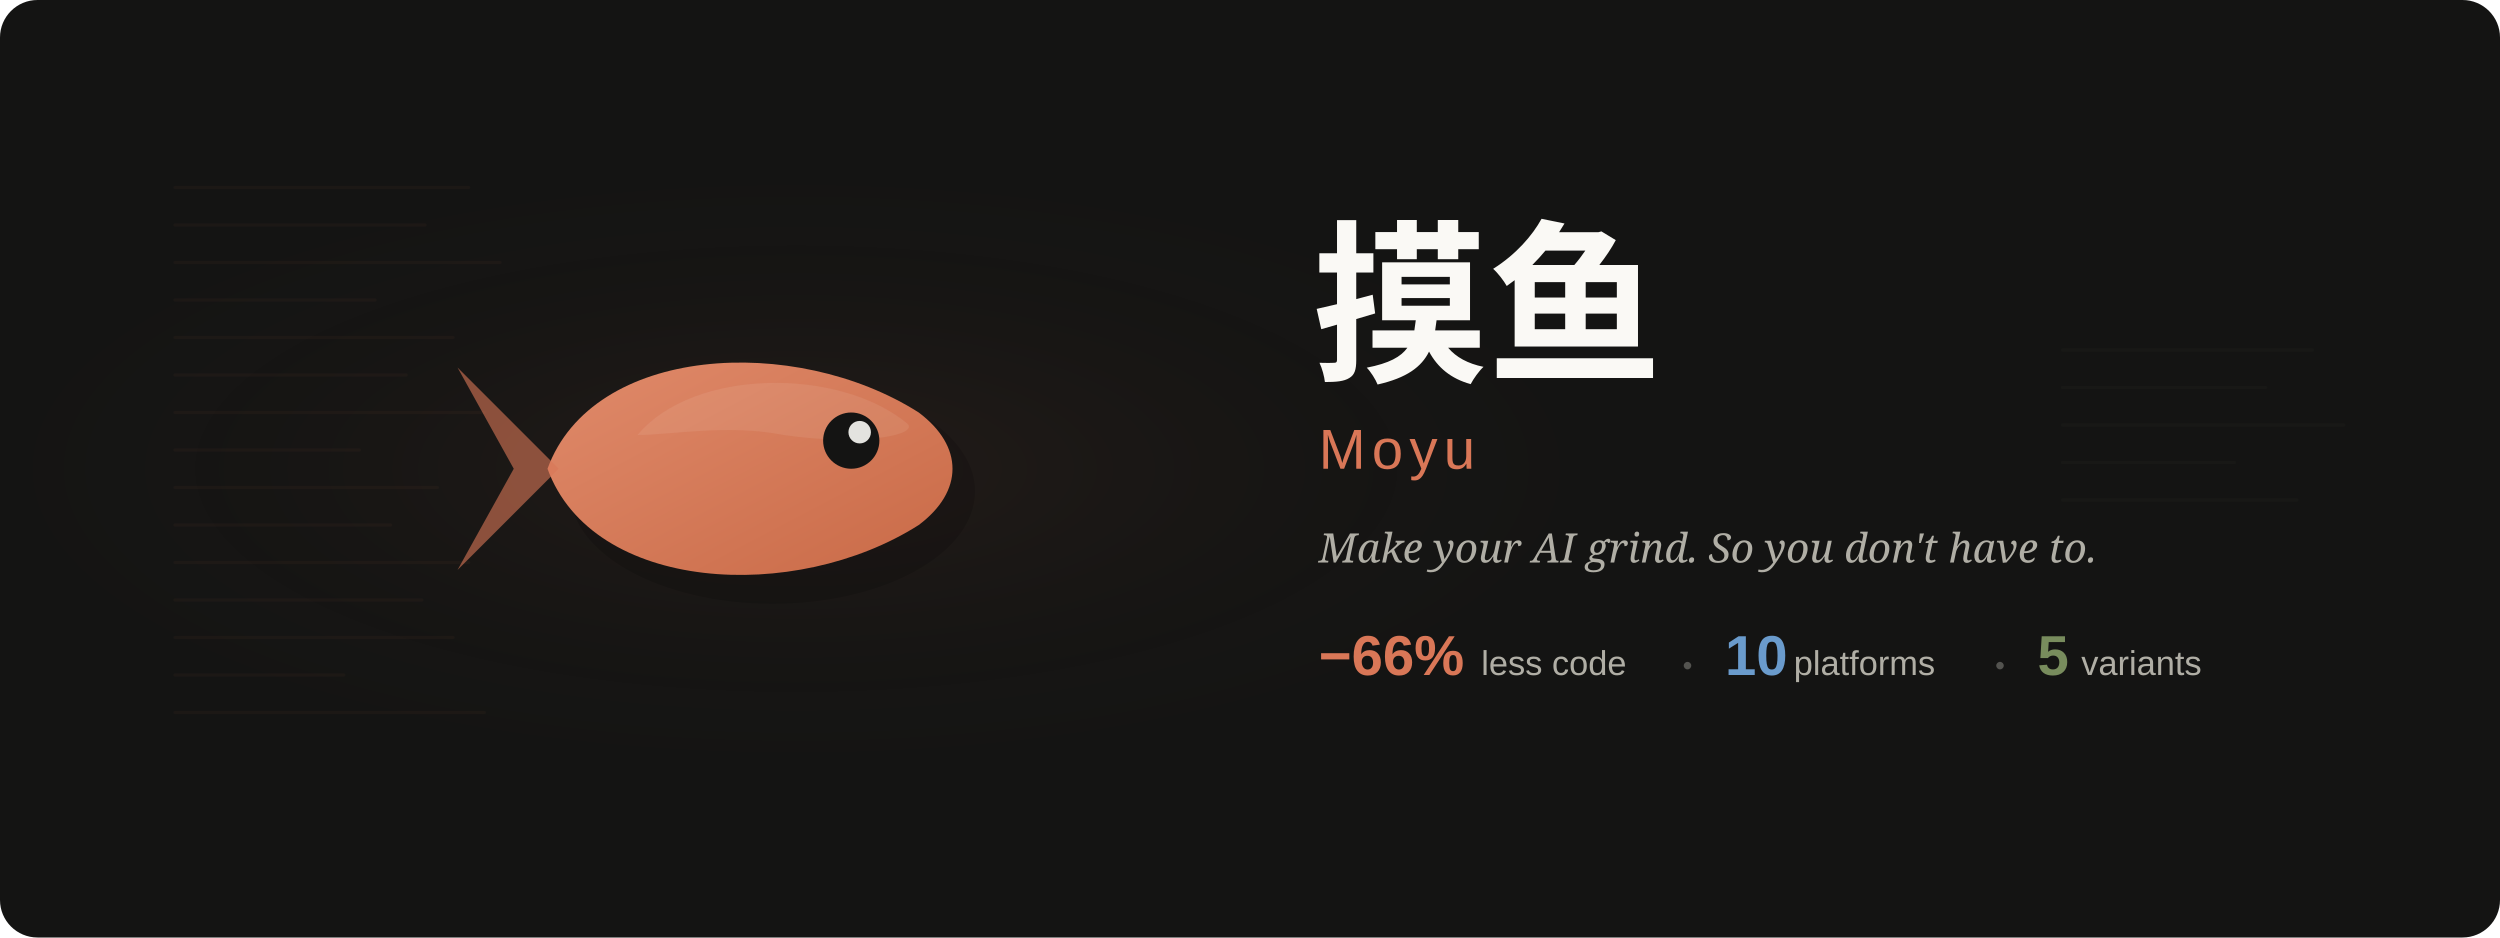
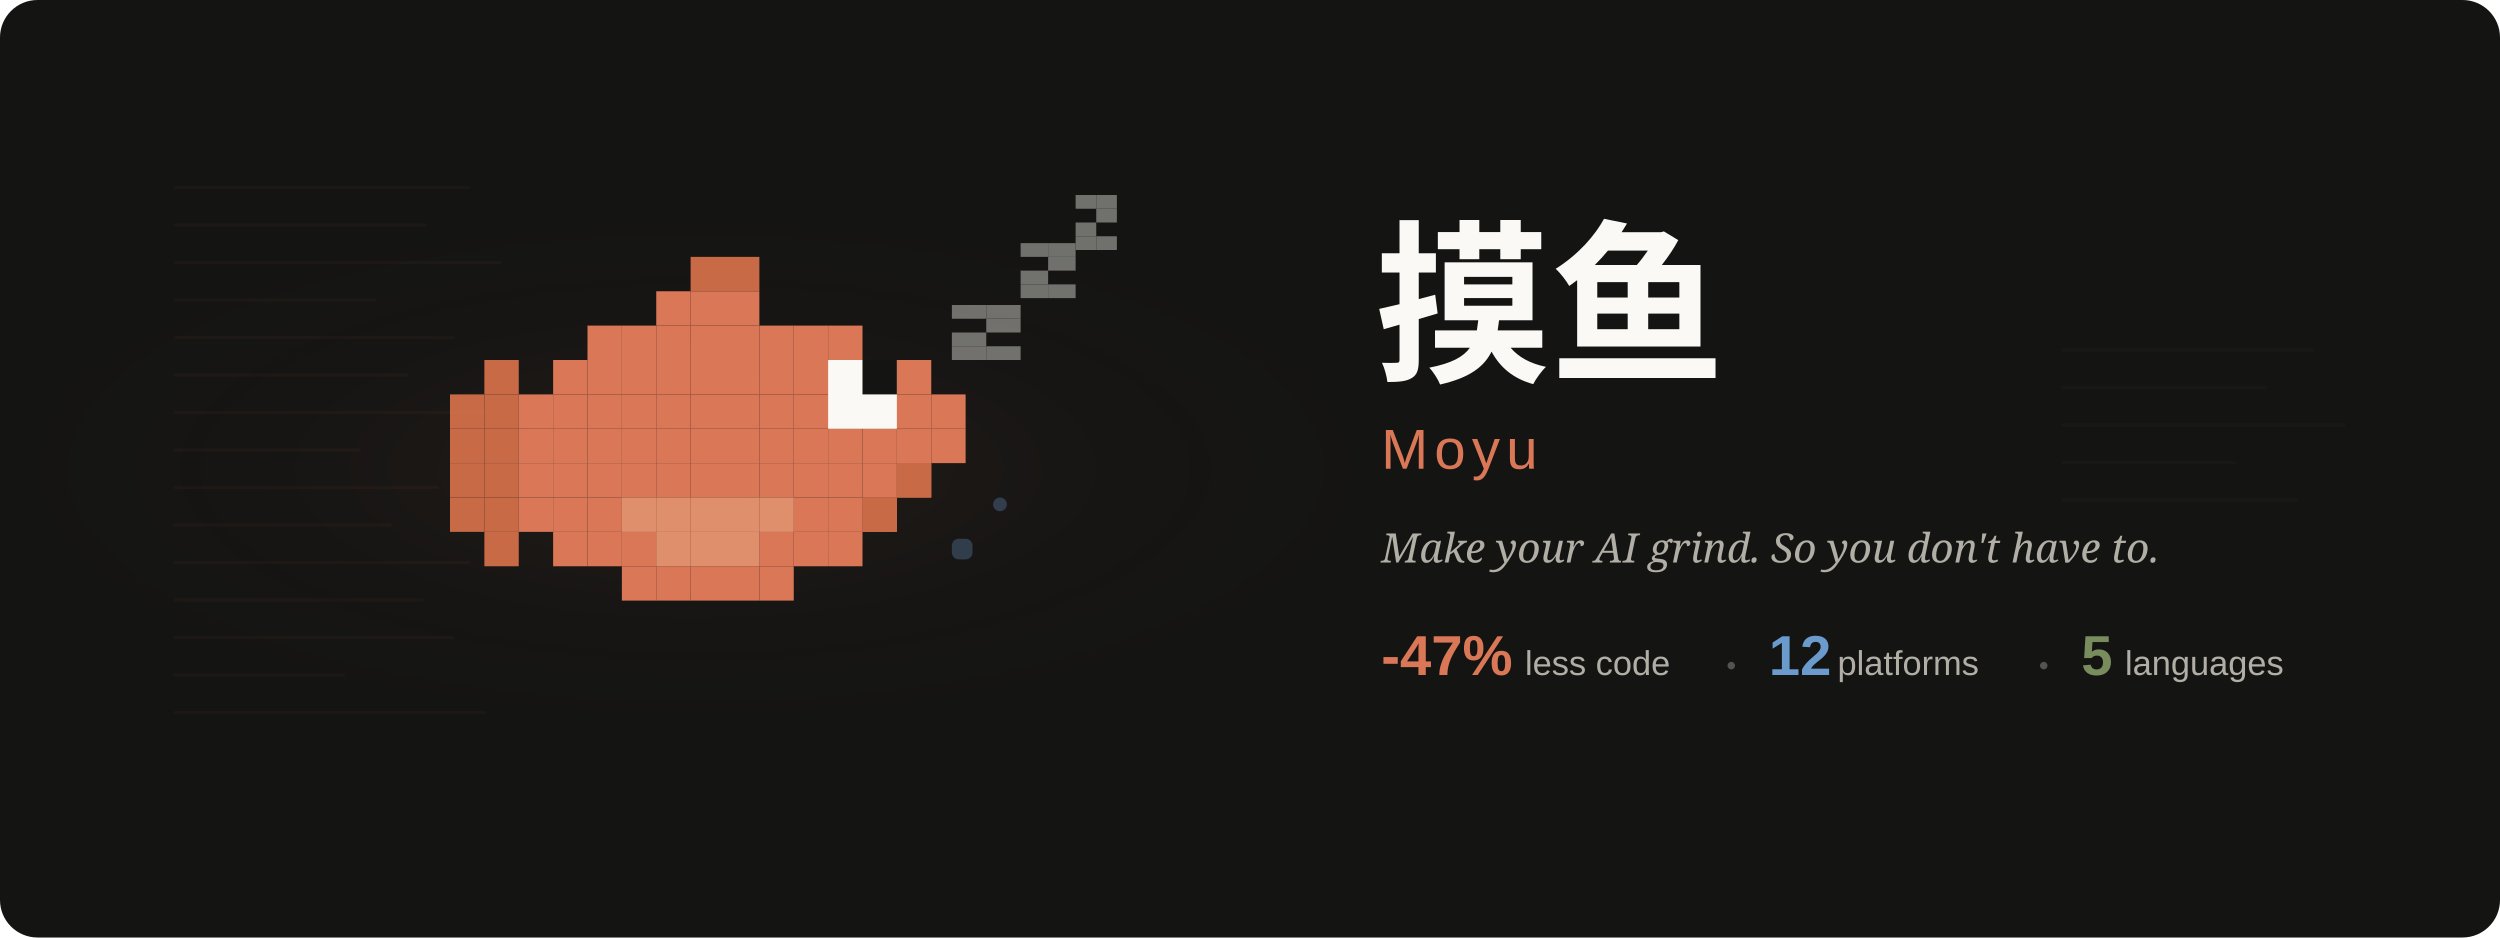
<svg xmlns="http://www.w3.org/2000/svg" viewBox="0 0 800 300" fill="none">
  <defs>
-     <linearGradient id="fish-grad" x1="0" y1="0" x2="1" y2="1">
-       <stop offset="0%" stop-color="#e08a6a" />
-       <stop offset="100%" stop-color="#c96a47" />
-     </linearGradient>
-     <radialGradient id="glow" cx="32%" cy="50%" r="35%">
+     <radialGradient id="glow" cx="28%" cy="50%" r="30%">
      <stop offset="0%" stop-color="#d97757" stop-opacity="0.08" />
      <stop offset="100%" stop-color="#141413" stop-opacity="0" />
    </radialGradient>
    <clipPath id="rounded">
      <rect width="800" height="300" rx="12" />
    </clipPath>
  </defs>
  <g clip-path="url(#rounded)">
    <rect width="800" height="300" fill="#141413" />
    <rect width="800" height="300" fill="url(#glow)" />
-     <g transform="translate(240, 150) scale(1.8)">
-       <ellipse cx="4" cy="4" rx="36" ry="20" fill="#000" opacity="0.15" />
-       <path d="M-36 0 C-28 -22, 8 -24, 30 -10 C38 -4, 38 4, 30 10 C8 24, -28 22, -36 0Z" fill="url(#fish-grad)" />
-       <path d="M-34 0 L-52 -18 L-42 0 L-52 18 Z" fill="#d97757" opacity="0.6" />
-       <path d="M-20 -6 C-10 -18, 16 -18, 28 -8 C30 -6, 20 -4, 6 -6 C-4 -8, -14 -6, -20 -6Z" fill="#faf9f5" opacity="0.08" />
-       <circle cx="18" cy="-5" r="5" fill="#141413" />
-       <circle cx="19.5" cy="-6.5" r="2" fill="#faf9f5" opacity="0.9" />
+     <g transform="translate(155, 80) scale(2.2)">
+       <g fill="#c96a47">
+         <rect x="0" y="16" width="5" height="5" />
+         <rect x="-5" y="21" width="5" height="5" />
+         <rect x="0" y="21" width="5" height="5" />
+         <rect x="-5" y="26" width="5" height="5" />
+         <rect x="0" y="26" width="5" height="5" />
+         <rect x="-5" y="31" width="5" height="5" />
+         <rect x="0" y="31" width="5" height="5" />
+         <rect x="-5" y="36" width="5" height="5" />
+         <rect x="0" y="36" width="5" height="5" />
+         <rect x="0" y="41" width="5" height="5" />
+       </g>
+       <g fill="#d97757">
+         <rect x="25" y="6" width="5" height="5" />
+         <rect x="30" y="6" width="5" height="5" />
+         <rect x="35" y="6" width="5" height="5" />
+         <rect x="15" y="11" width="5" height="5" />
+         <rect x="20" y="11" width="5" height="5" />
+         <rect x="25" y="11" width="5" height="5" />
+         <rect x="30" y="11" width="5" height="5" />
+         <rect x="35" y="11" width="5" height="5" />
+         <rect x="40" y="11" width="5" height="5" />
+         <rect x="45" y="11" width="5" height="5" />
+         <rect x="50" y="11" width="5" height="5" />
+         <rect x="10" y="16" width="5" height="5" />
+         <rect x="15" y="16" width="5" height="5" />
+         <rect x="20" y="16" width="5" height="5" />
+         <rect x="25" y="16" width="5" height="5" />
+         <rect x="30" y="16" width="5" height="5" />
+         <rect x="35" y="16" width="5" height="5" />
+         <rect x="40" y="16" width="5" height="5" />
+         <rect x="45" y="16" width="5" height="5" />
+         <rect x="50" y="16" width="5" height="5" />
+         <rect x="55" y="16" width="5" height="5" />
+         <rect x="60" y="16" width="5" height="5" />
+         <rect x="5" y="21" width="5" height="5" />
+         <rect x="10" y="21" width="5" height="5" />
+         <rect x="15" y="21" width="5" height="5" />
+         <rect x="20" y="21" width="5" height="5" />
+         <rect x="25" y="21" width="5" height="5" />
+         <rect x="30" y="21" width="5" height="5" />
+         <rect x="35" y="21" width="5" height="5" />
+         <rect x="40" y="21" width="5" height="5" />
+         <rect x="45" y="21" width="5" height="5" />
+         <rect x="50" y="21" width="5" height="5" />
+         <rect x="55" y="21" width="5" height="5" />
+         <rect x="60" y="21" width="5" height="5" />
+         <rect x="65" y="21" width="5" height="5" />
+         <rect x="5" y="26" width="5" height="5" />
+         <rect x="10" y="26" width="5" height="5" />
+         <rect x="15" y="26" width="5" height="5" />
+         <rect x="20" y="26" width="5" height="5" />
+         <rect x="25" y="26" width="5" height="5" />
+         <rect x="30" y="26" width="5" height="5" />
+         <rect x="35" y="26" width="5" height="5" />
+         <rect x="40" y="26" width="5" height="5" />
+         <rect x="45" y="26" width="5" height="5" />
+         <rect x="50" y="26" width="5" height="5" />
+         <rect x="55" y="26" width="5" height="5" />
+         <rect x="60" y="26" width="5" height="5" />
+         <rect x="65" y="26" width="5" height="5" />
+         <rect x="5" y="31" width="5" height="5" />
+         <rect x="10" y="31" width="5" height="5" />
+         <rect x="15" y="31" width="5" height="5" />
+         <rect x="20" y="31" width="5" height="5" />
+         <rect x="25" y="31" width="5" height="5" />
+         <rect x="30" y="31" width="5" height="5" />
+         <rect x="35" y="31" width="5" height="5" />
+         <rect x="40" y="31" width="5" height="5" />
+         <rect x="45" y="31" width="5" height="5" />
+         <rect x="50" y="31" width="5" height="5" />
+         <rect x="55" y="31" width="5" height="5" />
+         <rect x="60" y="31" width="5" height="5" />
+         <rect x="5" y="36" width="5" height="5" />
+         <rect x="10" y="36" width="5" height="5" />
+         <rect x="15" y="36" width="5" height="5" />
+         <rect x="20" y="36" width="5" height="5" />
+         <rect x="25" y="36" width="5" height="5" />
+         <rect x="30" y="36" width="5" height="5" />
+         <rect x="35" y="36" width="5" height="5" />
+         <rect x="40" y="36" width="5" height="5" />
+         <rect x="45" y="36" width="5" height="5" />
+         <rect x="50" y="36" width="5" height="5" />
+         <rect x="55" y="36" width="5" height="5" />
+         <rect x="10" y="41" width="5" height="5" />
+         <rect x="15" y="41" width="5" height="5" />
+         <rect x="20" y="41" width="5" height="5" />
+         <rect x="25" y="41" width="5" height="5" />
+         <rect x="30" y="41" width="5" height="5" />
+         <rect x="35" y="41" width="5" height="5" />
+         <rect x="40" y="41" width="5" height="5" />
+         <rect x="45" y="41" width="5" height="5" />
+         <rect x="50" y="41" width="5" height="5" />
+         <rect x="20" y="46" width="5" height="5" />
+         <rect x="25" y="46" width="5" height="5" />
+         <rect x="30" y="46" width="5" height="5" />
+         <rect x="35" y="46" width="5" height="5" />
+         <rect x="40" y="46" width="5" height="5" />
+       </g>
+       <g fill="#c96a47">
+         <rect x="30" y="1" width="5" height="5" />
+         <rect x="35" y="1" width="5" height="5" />
+       </g>
+       <g fill="#e8a882" opacity="0.5">
+         <rect x="20" y="36" width="5" height="5" />
+         <rect x="25" y="36" width="5" height="5" />
+         <rect x="30" y="36" width="5" height="5" />
+         <rect x="35" y="36" width="5" height="5" />
+         <rect x="40" y="36" width="5" height="5" />
+         <rect x="25" y="41" width="5" height="5" />
+         <rect x="30" y="41" width="5" height="5" />
+         <rect x="35" y="41" width="5" height="5" />
+       </g>
+       <rect x="50" y="16" width="10" height="10" fill="#faf9f5" />
+       <rect x="55" y="16" width="5" height="5" fill="#141413" />
+       <rect x="60" y="31" width="5" height="5" fill="#c96a47" />
+       <rect x="55" y="36" width="5" height="5" fill="#c96a47" />
+       <g fill="#faf9f5" opacity="0.4">
+         <rect x="68" y="8" width="5" height="2" />
+         <rect x="73" y="8" width="5" height="2" />
+         <rect x="73" y="10" width="5" height="2" />
+         <rect x="68" y="12" width="5" height="2" />
+         <rect x="68" y="14" width="5" height="2" />
+         <rect x="73" y="14" width="5" height="2" />
+         <rect x="78" y="-1" width="4" height="2" />
+         <rect x="82" y="-1" width="4" height="2" />
+         <rect x="82" y="1" width="4" height="2" />
+         <rect x="78" y="3" width="4" height="2" />
+         <rect x="78" y="5" width="4" height="2" />
+         <rect x="82" y="5" width="4" height="2" />
+         <rect x="86" y="-8" width="3" height="2" />
+         <rect x="89" y="-8" width="3" height="2" />
+         <rect x="89" y="-6" width="3" height="2" />
+         <rect x="86" y="-4" width="3" height="2" />
+         <rect x="86" y="-2" width="3" height="2" />
+         <rect x="89" y="-2" width="3" height="2" />
+       </g>
+       <g fill="#6a9bcc" opacity="0.3">
+         <rect x="68" y="42" width="3" height="3" rx="1" />
+         <rect x="74" y="36" width="2" height="2" rx="1" />
+       </g>
    </g>
-     <text x="420" y="118" font-family="'Noto Sans SC', 'PingFang SC', 'Hiragino Sans GB', sans-serif" font-size="56" font-weight="700" fill="#faf9f5">摸鱼</text>
-     <text x="422" y="150" font-family="Arial, Helvetica, sans-serif" font-size="18" font-weight="400" fill="#d97757" letter-spacing="2">Moyu</text>
-     <text x="422" y="180" font-family="Georgia, serif" font-size="13" fill="#b0aea5" font-style="italic">Make your AI grind. So you don't have to.</text>
-     <g transform="translate(422, 216)" font-family="Arial, Helvetica, sans-serif">
-       <text x="0" y="0" font-size="18" font-weight="700" fill="#d97757">−66%</text>
-       <text x="52" y="0" font-size="11" fill="#b0aea5">less code</text>
-       <circle cx="118" cy="-3" r="1.2" fill="#e8e6dc" opacity="0.3" />
-       <text x="130" y="0" font-size="18" font-weight="700" fill="#6a9bcc">10</text>
-       <text x="152" y="0" font-size="11" fill="#b0aea5">platforms</text>
-       <circle cx="218" cy="-3" r="1.2" fill="#e8e6dc" opacity="0.3" />
-       <text x="230" y="0" font-size="18" font-weight="700" fill="#788c5d">5</text>
-       <text x="244" y="0" font-size="11" fill="#b0aea5">variants</text>
+     <text x="440" y="118" font-family="'Noto Sans SC', 'PingFang SC', 'Hiragino Sans GB', sans-serif" font-size="56" font-weight="700" fill="#faf9f5">摸鱼</text>
+     <text x="442" y="150" font-family="Arial, Helvetica, sans-serif" font-size="18" font-weight="400" fill="#d97757" letter-spacing="2">Moyu</text>
+     <text x="442" y="180" font-family="Georgia, serif" font-size="13" fill="#b0aea5" font-style="italic">Make your AI grind. So you don't have to.</text>
+     <g transform="translate(442, 216)" font-family="Arial, Helvetica, sans-serif">
+       <text x="0" y="0" font-size="18" font-weight="700" fill="#d97757">-47%</text>
+       <text x="46" y="0" font-size="11" fill="#b0aea5">less code</text>
+       <circle cx="112" cy="-3" r="1.2" fill="#e8e6dc" opacity="0.3" />
+       <text x="124" y="0" font-size="18" font-weight="700" fill="#6a9bcc">12</text>
+       <text x="146" y="0" font-size="11" fill="#b0aea5">platforms</text>
+       <circle cx="212" cy="-3" r="1.2" fill="#e8e6dc" opacity="0.3" />
+       <text x="224" y="0" font-size="18" font-weight="700" fill="#788c5d">5</text>
+       <text x="238" y="0" font-size="11" fill="#b0aea5">languages</text>
    </g>
    <g opacity="0.04" stroke="#d97757" stroke-width="1" stroke-linecap="round">
      <line x1="56" y1="60" x2="150" y2="60" />
      <line x1="56" y1="72" x2="136" y2="72" />
      <line x1="56" y1="84" x2="160" y2="84" />
      <line x1="56" y1="96" x2="120" y2="96" />
      <line x1="56" y1="108" x2="145" y2="108" />
      <line x1="56" y1="120" x2="130" y2="120" />
      <line x1="56" y1="132" x2="155" y2="132" />
      <line x1="56" y1="144" x2="115" y2="144" />
      <line x1="56" y1="156" x2="140" y2="156" />
      <line x1="56" y1="168" x2="125" y2="168" />
      <line x1="56" y1="180" x2="150" y2="180" />
      <line x1="56" y1="192" x2="135" y2="192" />
      <line x1="56" y1="204" x2="145" y2="204" />
      <line x1="56" y1="216" x2="110" y2="216" />
      <line x1="56" y1="228" x2="155" y2="228" />
    </g>
    <g opacity="0.04" stroke="#788c5d" stroke-width="1" stroke-linecap="round">
      <line x1="660" y1="112" x2="740" y2="112" />
      <line x1="660" y1="124" x2="725" y2="124" />
      <line x1="660" y1="136" x2="750" y2="136" />
      <line x1="660" y1="148" x2="715" y2="148" />
      <line x1="660" y1="160" x2="735" y2="160" />
    </g>
  </g>
</svg>
